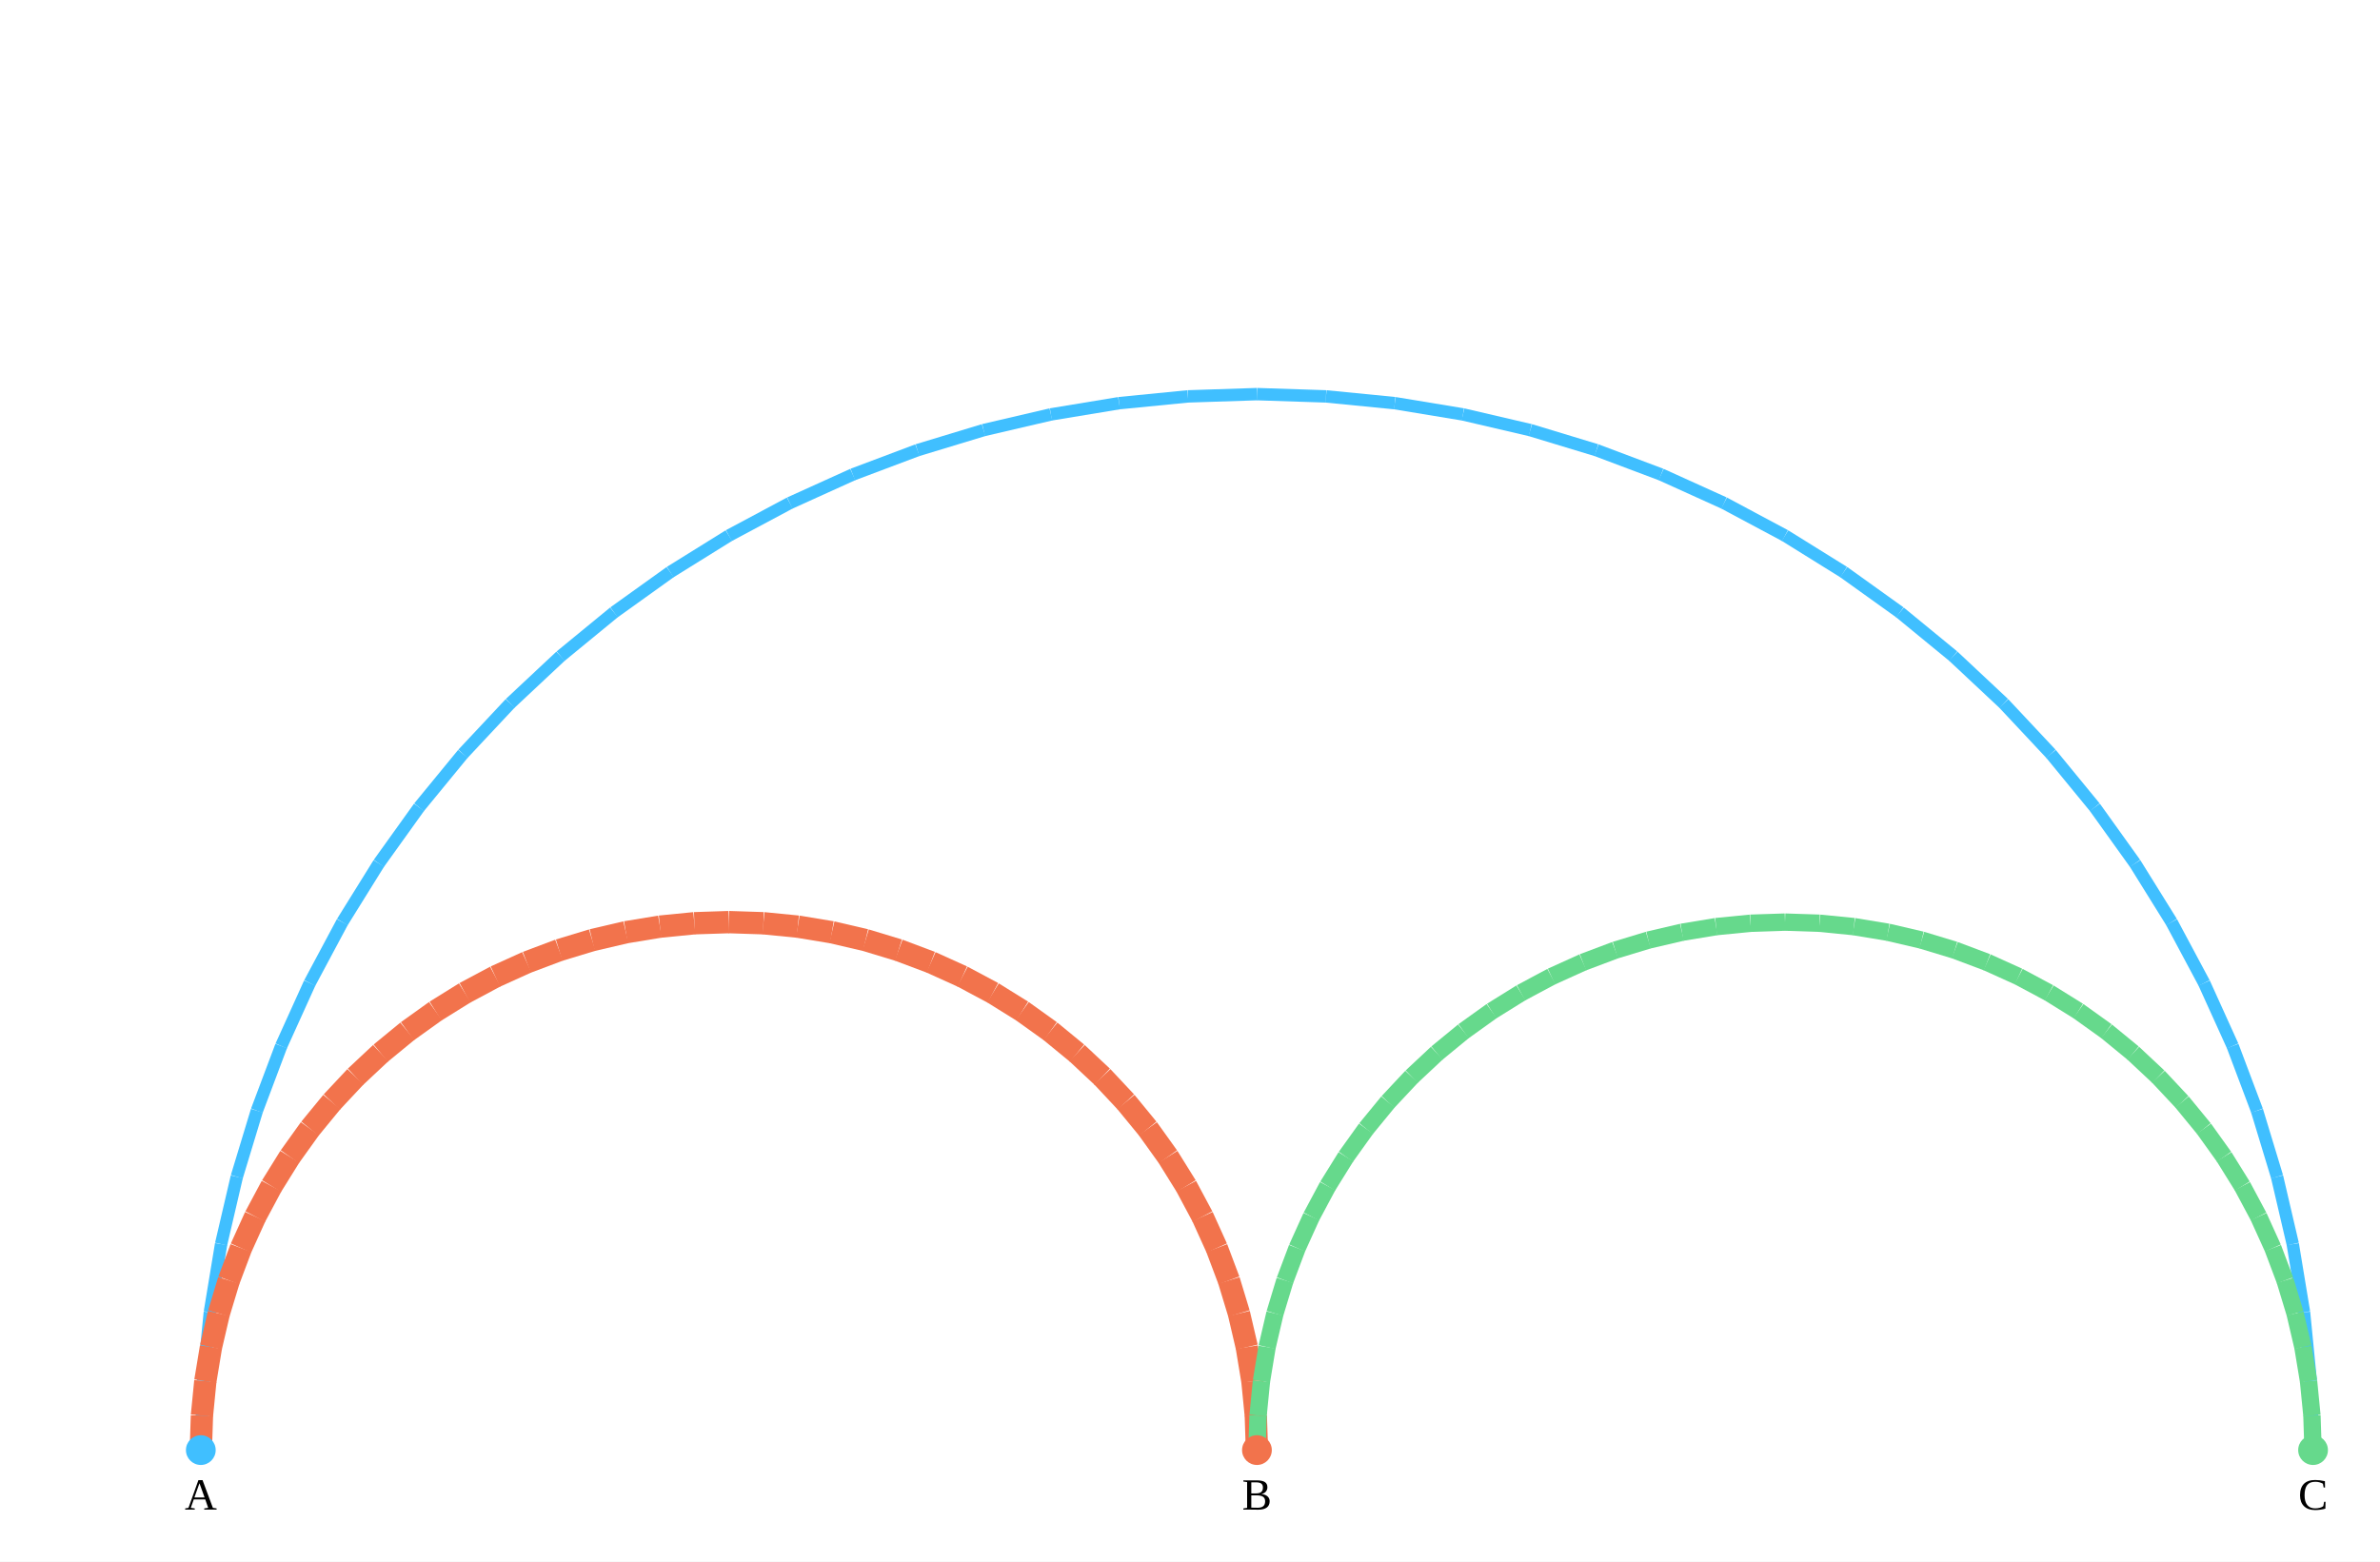
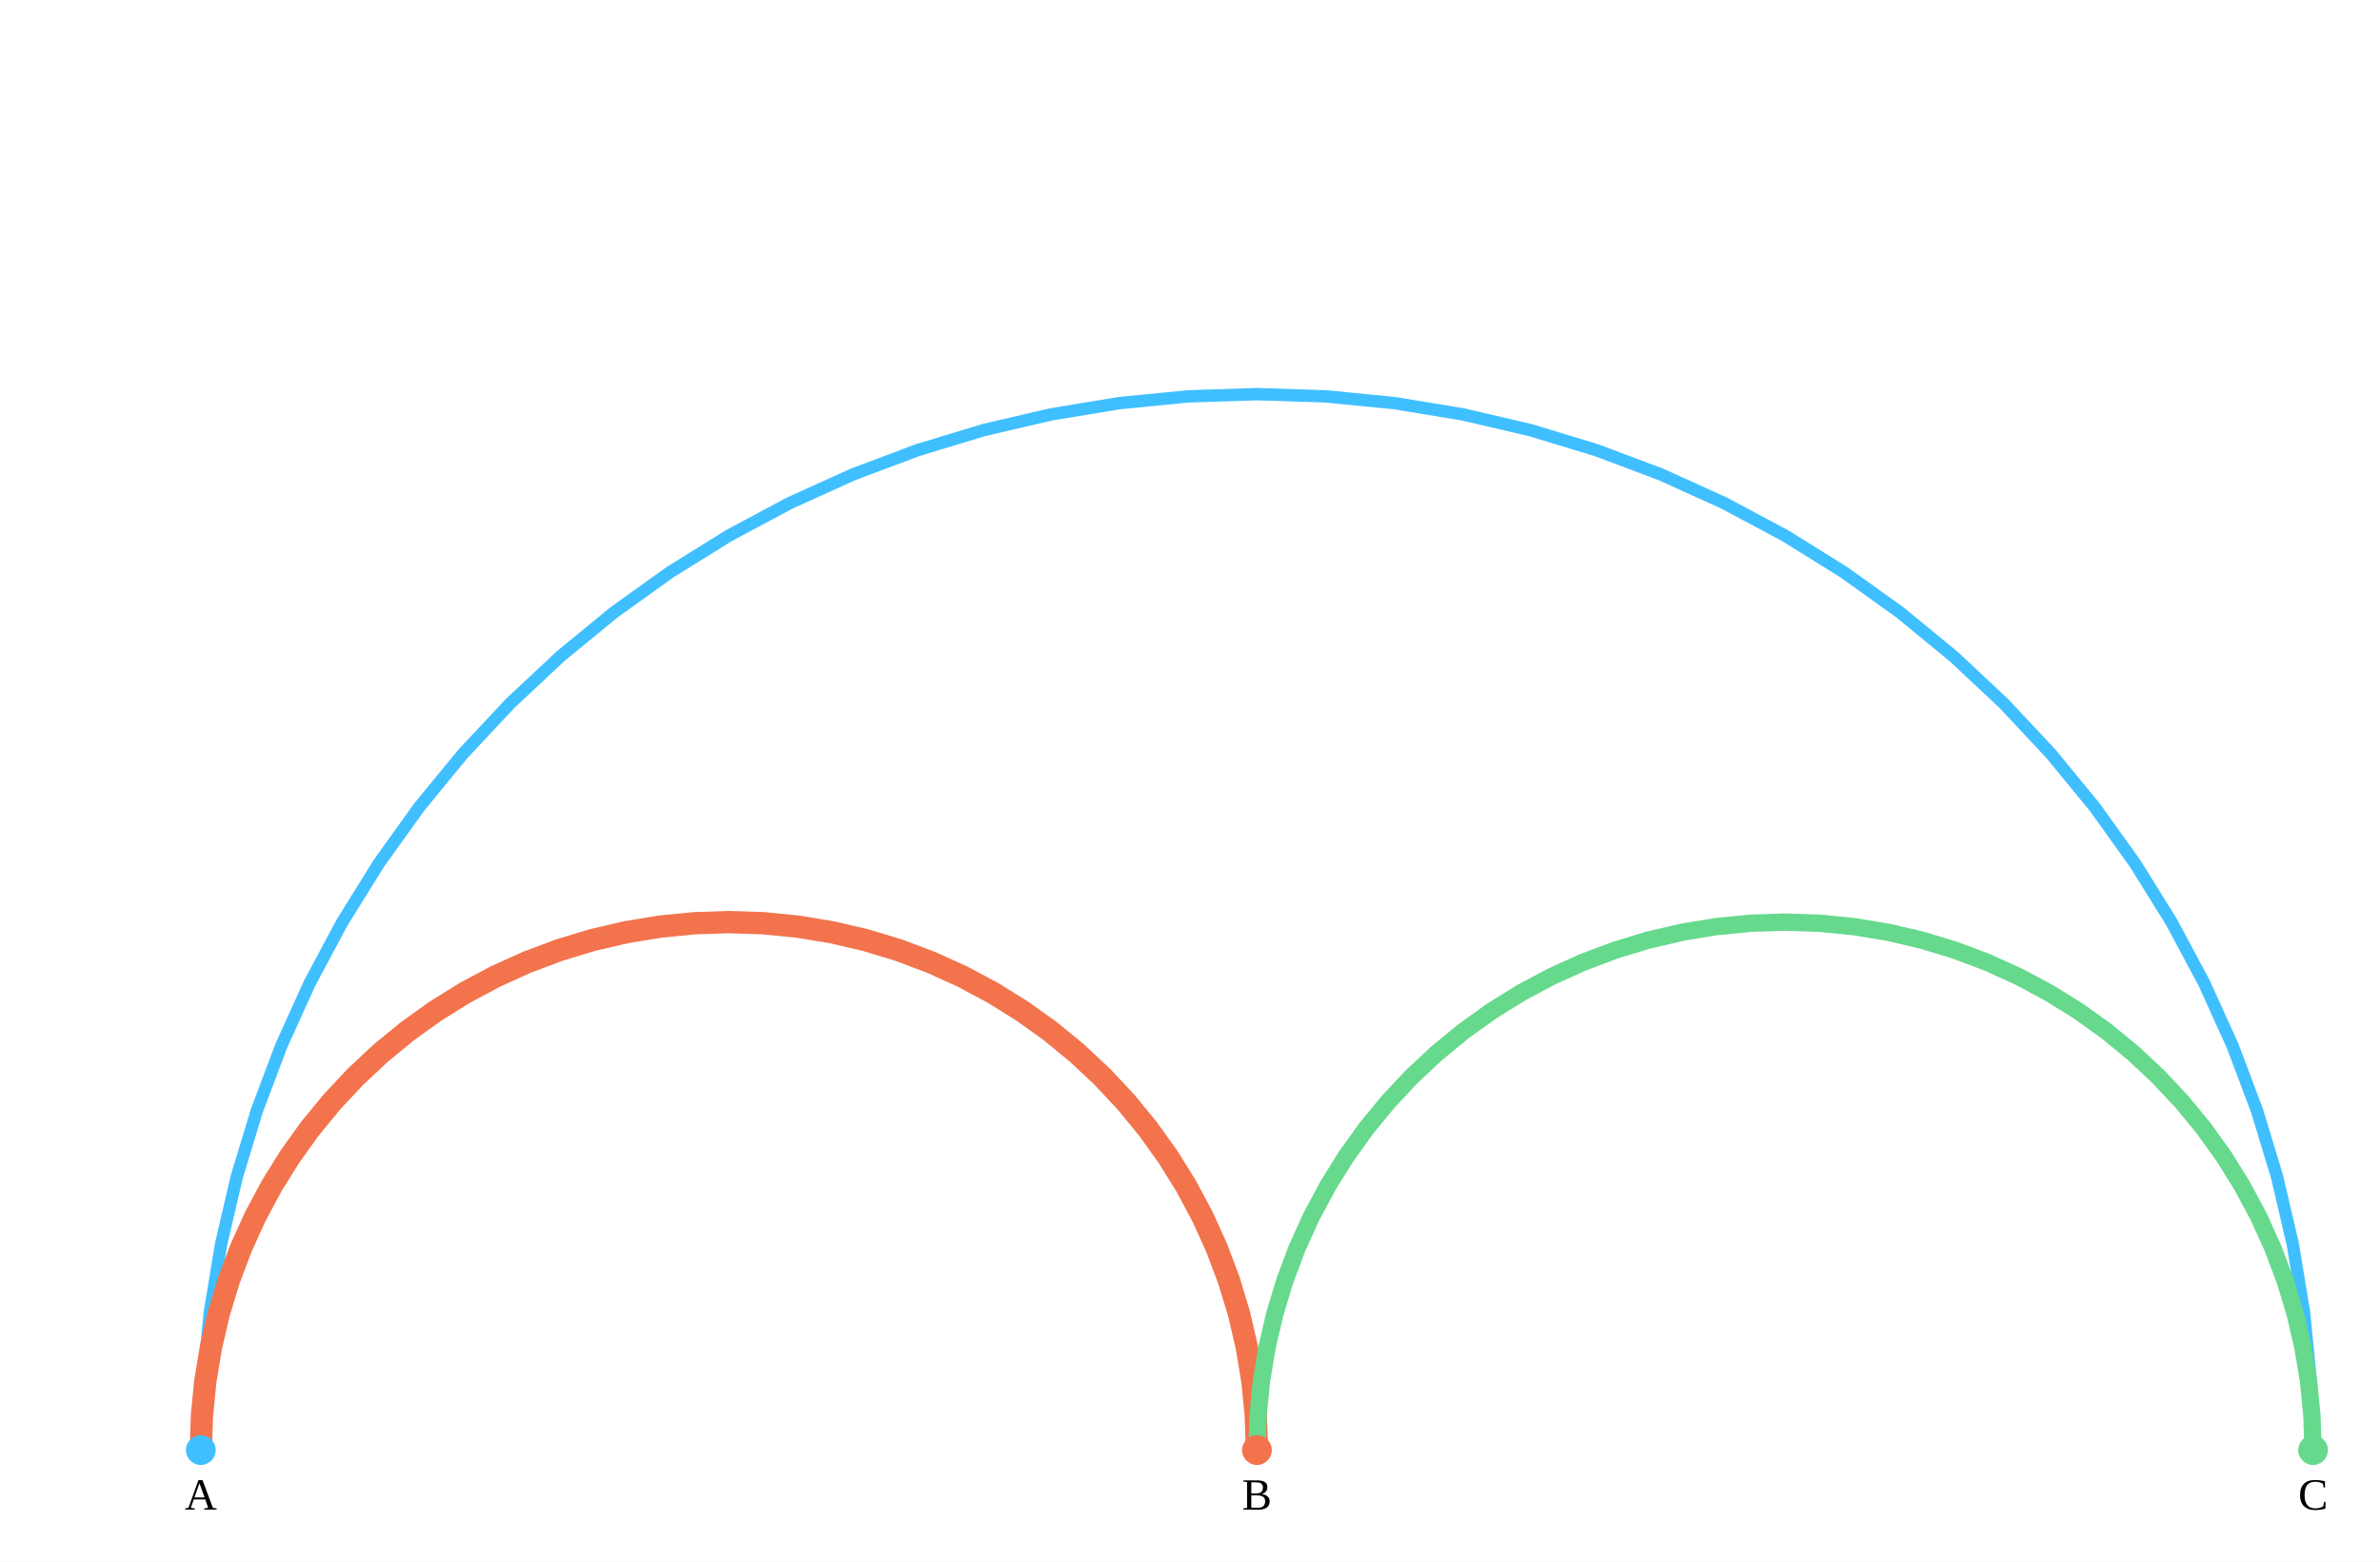
<svg xmlns="http://www.w3.org/2000/svg" width="640" height="420" viewBox="0 0 640 420">
  <rect width="100%" height="100%" fill="white" />
  <g data-moxi="plot" data-version="1">
    <g role="img" aria-label="A → C">
-       <line x1="54" y1="390" x2="54.608" y2="371.426" stroke="rgba(64,191,255,1)" stroke-width="3.333" data-mark="arc_diagram" />
-       <line x1="54.608" y1="371.426" x2="56.43" y2="352.931" stroke="rgba(64,191,255,1)" stroke-width="3.333" data-mark="arc_diagram" />
-       <line x1="56.43" y1="352.931" x2="59.457" y2="334.594" stroke="rgba(64,191,255,1)" stroke-width="3.333" data-mark="arc_diagram" />
-       <line x1="59.457" y1="334.594" x2="63.677" y2="316.495" stroke="rgba(64,191,255,1)" stroke-width="3.333" data-mark="arc_diagram" />
-       <line x1="63.677" y1="316.495" x2="69.072" y2="298.711" stroke="rgba(64,191,255,1)" stroke-width="3.333" data-mark="arc_diagram" />
-       <line x1="69.072" y1="298.711" x2="75.618" y2="281.318" stroke="rgba(64,191,255,1)" stroke-width="3.333" data-mark="arc_diagram" />
-       <line x1="75.618" y1="281.318" x2="83.288" y2="264.39" stroke="rgba(64,191,255,1)" stroke-width="3.333" data-mark="arc_diagram" />
-       <line x1="83.288" y1="264.39" x2="92.049" y2="248" stroke="rgba(64,191,255,1)" stroke-width="3.333" data-mark="arc_diagram" />
-       <line x1="92.049" y1="248" x2="101.863" y2="232.218" stroke="rgba(64,191,255,1)" stroke-width="3.333" data-mark="arc_diagram" />
-       <line x1="101.863" y1="232.218" x2="112.688" y2="217.112" stroke="rgba(64,191,255,1)" stroke-width="3.333" data-mark="arc_diagram" />
-       <line x1="112.688" y1="217.112" x2="124.477" y2="202.746" stroke="rgba(64,191,255,1)" stroke-width="3.333" data-mark="arc_diagram" />
-       <line x1="124.477" y1="202.746" x2="137.182" y2="189.182" stroke="rgba(64,191,255,1)" stroke-width="3.333" data-mark="arc_diagram" />
-       <line x1="137.182" y1="189.182" x2="150.746" y2="176.477" stroke="rgba(64,191,255,1)" stroke-width="3.333" data-mark="arc_diagram" />
-       <line x1="150.746" y1="176.477" x2="165.112" y2="164.688" stroke="rgba(64,191,255,1)" stroke-width="3.333" data-mark="arc_diagram" />
-       <line x1="165.112" y1="164.688" x2="180.218" y2="153.863" stroke="rgba(64,191,255,1)" stroke-width="3.333" data-mark="arc_diagram" />
-       <line x1="180.218" y1="153.863" x2="196" y2="144.049" stroke="rgba(64,191,255,1)" stroke-width="3.333" data-mark="arc_diagram" />
-       <line x1="196" y1="144.049" x2="212.39" y2="135.288" stroke="rgba(64,191,255,1)" stroke-width="3.333" data-mark="arc_diagram" />
-       <line x1="212.39" y1="135.288" x2="229.318" y2="127.618" stroke="rgba(64,191,255,1)" stroke-width="3.333" data-mark="arc_diagram" />
-       <line x1="229.318" y1="127.618" x2="246.711" y2="121.072" stroke="rgba(64,191,255,1)" stroke-width="3.333" data-mark="arc_diagram" />
-       <line x1="246.711" y1="121.072" x2="264.495" y2="115.677" stroke="rgba(64,191,255,1)" stroke-width="3.333" data-mark="arc_diagram" />
-       <line x1="264.495" y1="115.677" x2="282.594" y2="111.457" stroke="rgba(64,191,255,1)" stroke-width="3.333" data-mark="arc_diagram" />
-       <line x1="282.594" y1="111.457" x2="300.931" y2="108.43" stroke="rgba(64,191,255,1)" stroke-width="3.333" data-mark="arc_diagram" />
-       <line x1="300.931" y1="108.43" x2="319.426" y2="106.608" stroke="rgba(64,191,255,1)" stroke-width="3.333" data-mark="arc_diagram" />
-       <line x1="319.426" y1="106.608" x2="338" y2="106" stroke="rgba(64,191,255,1)" stroke-width="3.333" data-mark="arc_diagram" />
-       <line x1="338" y1="106" x2="356.574" y2="106.608" stroke="rgba(64,191,255,1)" stroke-width="3.333" data-mark="arc_diagram" />
-       <line x1="356.574" y1="106.608" x2="375.069" y2="108.43" stroke="rgba(64,191,255,1)" stroke-width="3.333" data-mark="arc_diagram" />
-       <line x1="375.069" y1="108.43" x2="393.406" y2="111.457" stroke="rgba(64,191,255,1)" stroke-width="3.333" data-mark="arc_diagram" />
-       <line x1="393.406" y1="111.457" x2="411.505" y2="115.677" stroke="rgba(64,191,255,1)" stroke-width="3.333" data-mark="arc_diagram" />
-       <line x1="411.505" y1="115.677" x2="429.289" y2="121.072" stroke="rgba(64,191,255,1)" stroke-width="3.333" data-mark="arc_diagram" />
-       <line x1="429.289" y1="121.072" x2="446.682" y2="127.618" stroke="rgba(64,191,255,1)" stroke-width="3.333" data-mark="arc_diagram" />
-       <line x1="446.682" y1="127.618" x2="463.61" y2="135.288" stroke="rgba(64,191,255,1)" stroke-width="3.333" data-mark="arc_diagram" />
-       <line x1="463.61" y1="135.288" x2="480" y2="144.049" stroke="rgba(64,191,255,1)" stroke-width="3.333" data-mark="arc_diagram" />
-       <line x1="480" y1="144.049" x2="495.782" y2="153.863" stroke="rgba(64,191,255,1)" stroke-width="3.333" data-mark="arc_diagram" />
-       <line x1="495.782" y1="153.863" x2="510.888" y2="164.688" stroke="rgba(64,191,255,1)" stroke-width="3.333" data-mark="arc_diagram" />
-       <line x1="510.888" y1="164.688" x2="525.254" y2="176.477" stroke="rgba(64,191,255,1)" stroke-width="3.333" data-mark="arc_diagram" />
-       <line x1="525.254" y1="176.477" x2="538.818" y2="189.182" stroke="rgba(64,191,255,1)" stroke-width="3.333" data-mark="arc_diagram" />
-       <line x1="538.818" y1="189.182" x2="551.523" y2="202.746" stroke="rgba(64,191,255,1)" stroke-width="3.333" data-mark="arc_diagram" />
-       <line x1="551.523" y1="202.746" x2="563.312" y2="217.112" stroke="rgba(64,191,255,1)" stroke-width="3.333" data-mark="arc_diagram" />
-       <line x1="563.312" y1="217.112" x2="574.137" y2="232.218" stroke="rgba(64,191,255,1)" stroke-width="3.333" data-mark="arc_diagram" />
-       <line x1="574.137" y1="232.218" x2="583.951" y2="248" stroke="rgba(64,191,255,1)" stroke-width="3.333" data-mark="arc_diagram" />
-       <line x1="583.951" y1="248" x2="592.712" y2="264.39" stroke="rgba(64,191,255,1)" stroke-width="3.333" data-mark="arc_diagram" />
-       <line x1="592.712" y1="264.39" x2="600.382" y2="281.318" stroke="rgba(64,191,255,1)" stroke-width="3.333" data-mark="arc_diagram" />
-       <line x1="600.382" y1="281.318" x2="606.928" y2="298.711" stroke="rgba(64,191,255,1)" stroke-width="3.333" data-mark="arc_diagram" />
-       <line x1="606.928" y1="298.711" x2="612.323" y2="316.495" stroke="rgba(64,191,255,1)" stroke-width="3.333" data-mark="arc_diagram" />
-       <line x1="612.323" y1="316.495" x2="616.543" y2="334.594" stroke="rgba(64,191,255,1)" stroke-width="3.333" data-mark="arc_diagram" />
-       <line x1="616.543" y1="334.594" x2="619.57" y2="352.931" stroke="rgba(64,191,255,1)" stroke-width="3.333" data-mark="arc_diagram" />
-       <line x1="619.57" y1="352.931" x2="621.392" y2="371.426" stroke="rgba(64,191,255,1)" stroke-width="3.333" data-mark="arc_diagram" />
-       <line x1="621.392" y1="371.426" x2="622" y2="390" stroke="rgba(64,191,255,1)" stroke-width="3.333" data-mark="arc_diagram" />
+       <polyline points="54,390 54.608,371.426 56.43,352.931 59.457,334.594 63.677,316.495 69.072,298.711 75.618,281.318 83.288,264.39 92.049,248 101.863,232.218 112.688,217.112 124.477,202.746 137.182,189.182 150.746,176.477 165.112,164.688 180.218,153.863 196,144.049 212.39,135.288 229.318,127.618 246.711,121.072 264.495,115.677 282.594,111.457 300.931,108.43 319.426,106.608 338,106 356.574,106.608 375.069,108.43 393.406,111.457 411.505,115.677 429.289,121.072 446.682,127.618 463.61,135.288 480,144.049 495.782,153.863 510.888,164.688 525.254,176.477 538.818,189.182 551.523,202.746 563.312,217.112 574.137,232.218 583.951,248 592.712,264.39 600.382,281.318 606.928,298.711 612.323,316.495 616.543,334.594 619.57,352.931 621.392,371.426 622,390" fill="none" stroke="rgba(64,191,255,1)" stroke-width="3.333" data-mark="arc_diagram" />
    </g>
    <g role="img" aria-label="B → A">
-       <line x1="54" y1="390" x2="54.304" y2="380.713" stroke="rgba(242,115,76,1)" stroke-width="6" data-mark="arc_diagram" />
-       <line x1="54.304" y1="380.713" x2="55.215" y2="371.465" stroke="rgba(242,115,76,1)" stroke-width="6" data-mark="arc_diagram" />
-       <line x1="55.215" y1="371.465" x2="56.728" y2="362.297" stroke="rgba(242,115,76,1)" stroke-width="6" data-mark="arc_diagram" />
-       <line x1="56.728" y1="362.297" x2="58.839" y2="353.248" stroke="rgba(242,115,76,1)" stroke-width="6" data-mark="arc_diagram" />
-       <line x1="58.839" y1="353.248" x2="61.536" y2="344.356" stroke="rgba(242,115,76,1)" stroke-width="6" data-mark="arc_diagram" />
-       <line x1="61.536" y1="344.356" x2="64.809" y2="335.659" stroke="rgba(242,115,76,1)" stroke-width="6" data-mark="arc_diagram" />
-       <line x1="64.809" y1="335.659" x2="68.644" y2="327.195" stroke="rgba(242,115,76,1)" stroke-width="6" data-mark="arc_diagram" />
-       <line x1="68.644" y1="327.195" x2="73.024" y2="319" stroke="rgba(242,115,76,1)" stroke-width="6" data-mark="arc_diagram" />
-       <line x1="73.024" y1="319" x2="77.931" y2="311.109" stroke="rgba(242,115,76,1)" stroke-width="6" data-mark="arc_diagram" />
-       <line x1="77.931" y1="311.109" x2="83.344" y2="303.556" stroke="rgba(242,115,76,1)" stroke-width="6" data-mark="arc_diagram" />
-       <line x1="83.344" y1="303.556" x2="89.239" y2="296.373" stroke="rgba(242,115,76,1)" stroke-width="6" data-mark="arc_diagram" />
-       <line x1="89.239" y1="296.373" x2="95.591" y2="289.591" stroke="rgba(242,115,76,1)" stroke-width="6" data-mark="arc_diagram" />
-       <line x1="95.591" y1="289.591" x2="102.373" y2="283.239" stroke="rgba(242,115,76,1)" stroke-width="6" data-mark="arc_diagram" />
-       <line x1="102.373" y1="283.239" x2="109.556" y2="277.344" stroke="rgba(242,115,76,1)" stroke-width="6" data-mark="arc_diagram" />
-       <line x1="109.556" y1="277.344" x2="117.109" y2="271.931" stroke="rgba(242,115,76,1)" stroke-width="6" data-mark="arc_diagram" />
-       <line x1="117.109" y1="271.931" x2="125" y2="267.024" stroke="rgba(242,115,76,1)" stroke-width="6" data-mark="arc_diagram" />
-       <line x1="125" y1="267.024" x2="133.195" y2="262.644" stroke="rgba(242,115,76,1)" stroke-width="6" data-mark="arc_diagram" />
-       <line x1="133.195" y1="262.644" x2="141.659" y2="258.809" stroke="rgba(242,115,76,1)" stroke-width="6" data-mark="arc_diagram" />
-       <line x1="141.659" y1="258.809" x2="150.356" y2="255.536" stroke="rgba(242,115,76,1)" stroke-width="6" data-mark="arc_diagram" />
-       <line x1="150.356" y1="255.536" x2="159.248" y2="252.839" stroke="rgba(242,115,76,1)" stroke-width="6" data-mark="arc_diagram" />
-       <line x1="159.248" y1="252.839" x2="168.297" y2="250.728" stroke="rgba(242,115,76,1)" stroke-width="6" data-mark="arc_diagram" />
-       <line x1="168.297" y1="250.728" x2="177.465" y2="249.215" stroke="rgba(242,115,76,1)" stroke-width="6" data-mark="arc_diagram" />
-       <line x1="177.465" y1="249.215" x2="186.713" y2="248.304" stroke="rgba(242,115,76,1)" stroke-width="6" data-mark="arc_diagram" />
-       <line x1="186.713" y1="248.304" x2="196" y2="248" stroke="rgba(242,115,76,1)" stroke-width="6" data-mark="arc_diagram" />
-       <line x1="196" y1="248" x2="205.287" y2="248.304" stroke="rgba(242,115,76,1)" stroke-width="6" data-mark="arc_diagram" />
-       <line x1="205.287" y1="248.304" x2="214.535" y2="249.215" stroke="rgba(242,115,76,1)" stroke-width="6" data-mark="arc_diagram" />
-       <line x1="214.535" y1="249.215" x2="223.703" y2="250.728" stroke="rgba(242,115,76,1)" stroke-width="6" data-mark="arc_diagram" />
-       <line x1="223.703" y1="250.728" x2="232.752" y2="252.839" stroke="rgba(242,115,76,1)" stroke-width="6" data-mark="arc_diagram" />
-       <line x1="232.752" y1="252.839" x2="241.644" y2="255.536" stroke="rgba(242,115,76,1)" stroke-width="6" data-mark="arc_diagram" />
-       <line x1="241.644" y1="255.536" x2="250.341" y2="258.809" stroke="rgba(242,115,76,1)" stroke-width="6" data-mark="arc_diagram" />
-       <line x1="250.341" y1="258.809" x2="258.805" y2="262.644" stroke="rgba(242,115,76,1)" stroke-width="6" data-mark="arc_diagram" />
-       <line x1="258.805" y1="262.644" x2="267" y2="267.024" stroke="rgba(242,115,76,1)" stroke-width="6" data-mark="arc_diagram" />
-       <line x1="267" y1="267.024" x2="274.891" y2="271.931" stroke="rgba(242,115,76,1)" stroke-width="6" data-mark="arc_diagram" />
-       <line x1="274.891" y1="271.931" x2="282.444" y2="277.344" stroke="rgba(242,115,76,1)" stroke-width="6" data-mark="arc_diagram" />
-       <line x1="282.444" y1="277.344" x2="289.627" y2="283.239" stroke="rgba(242,115,76,1)" stroke-width="6" data-mark="arc_diagram" />
-       <line x1="289.627" y1="283.239" x2="296.409" y2="289.591" stroke="rgba(242,115,76,1)" stroke-width="6" data-mark="arc_diagram" />
-       <line x1="296.409" y1="289.591" x2="302.761" y2="296.373" stroke="rgba(242,115,76,1)" stroke-width="6" data-mark="arc_diagram" />
-       <line x1="302.761" y1="296.373" x2="308.656" y2="303.556" stroke="rgba(242,115,76,1)" stroke-width="6" data-mark="arc_diagram" />
-       <line x1="308.656" y1="303.556" x2="314.069" y2="311.109" stroke="rgba(242,115,76,1)" stroke-width="6" data-mark="arc_diagram" />
-       <line x1="314.069" y1="311.109" x2="318.976" y2="319" stroke="rgba(242,115,76,1)" stroke-width="6" data-mark="arc_diagram" />
-       <line x1="318.976" y1="319" x2="323.356" y2="327.195" stroke="rgba(242,115,76,1)" stroke-width="6" data-mark="arc_diagram" />
-       <line x1="323.356" y1="327.195" x2="327.191" y2="335.659" stroke="rgba(242,115,76,1)" stroke-width="6" data-mark="arc_diagram" />
-       <line x1="327.191" y1="335.659" x2="330.464" y2="344.356" stroke="rgba(242,115,76,1)" stroke-width="6" data-mark="arc_diagram" />
-       <line x1="330.464" y1="344.356" x2="333.161" y2="353.248" stroke="rgba(242,115,76,1)" stroke-width="6" data-mark="arc_diagram" />
-       <line x1="333.161" y1="353.248" x2="335.272" y2="362.297" stroke="rgba(242,115,76,1)" stroke-width="6" data-mark="arc_diagram" />
-       <line x1="335.272" y1="362.297" x2="336.785" y2="371.465" stroke="rgba(242,115,76,1)" stroke-width="6" data-mark="arc_diagram" />
-       <line x1="336.785" y1="371.465" x2="337.696" y2="380.713" stroke="rgba(242,115,76,1)" stroke-width="6" data-mark="arc_diagram" />
-       <line x1="337.696" y1="380.713" x2="338" y2="390" stroke="rgba(242,115,76,1)" stroke-width="6" data-mark="arc_diagram" />
+       <polyline points="54,390 54.304,380.713 55.215,371.465 56.728,362.297 58.839,353.248 61.536,344.356 64.809,335.659 68.644,327.195 73.024,319 77.931,311.109 83.344,303.556 89.239,296.373 95.591,289.591 102.373,283.239 109.556,277.344 117.109,271.931 125,267.024 133.195,262.644 141.659,258.809 150.356,255.536 159.248,252.839 168.297,250.728 177.465,249.215 186.713,248.304 196,248 205.287,248.304 214.535,249.215 223.703,250.728 232.752,252.839 241.644,255.536 250.341,258.809 258.805,262.644 267,267.024 274.891,271.931 282.444,277.344 289.627,283.239 296.409,289.591 302.761,296.373 308.656,303.556 314.069,311.109 318.976,319 323.356,327.195 327.191,335.659 330.464,344.356 333.161,353.248 335.272,362.297 336.785,371.465 337.696,380.713 338,390" fill="none" stroke="rgba(242,115,76,1)" stroke-width="6" data-mark="arc_diagram" />
    </g>
    <g role="img" aria-label="C → B">
-       <line x1="338" y1="390" x2="338.304" y2="380.713" stroke="rgba(102,217,140,1)" stroke-width="4.667" data-mark="arc_diagram" />
-       <line x1="338.304" y1="380.713" x2="339.215" y2="371.465" stroke="rgba(102,217,140,1)" stroke-width="4.667" data-mark="arc_diagram" />
-       <line x1="339.215" y1="371.465" x2="340.728" y2="362.297" stroke="rgba(102,217,140,1)" stroke-width="4.667" data-mark="arc_diagram" />
-       <line x1="340.728" y1="362.297" x2="342.839" y2="353.248" stroke="rgba(102,217,140,1)" stroke-width="4.667" data-mark="arc_diagram" />
-       <line x1="342.839" y1="353.248" x2="345.536" y2="344.356" stroke="rgba(102,217,140,1)" stroke-width="4.667" data-mark="arc_diagram" />
-       <line x1="345.536" y1="344.356" x2="348.809" y2="335.659" stroke="rgba(102,217,140,1)" stroke-width="4.667" data-mark="arc_diagram" />
-       <line x1="348.809" y1="335.659" x2="352.644" y2="327.195" stroke="rgba(102,217,140,1)" stroke-width="4.667" data-mark="arc_diagram" />
-       <line x1="352.644" y1="327.195" x2="357.024" y2="319" stroke="rgba(102,217,140,1)" stroke-width="4.667" data-mark="arc_diagram" />
-       <line x1="357.024" y1="319" x2="361.931" y2="311.109" stroke="rgba(102,217,140,1)" stroke-width="4.667" data-mark="arc_diagram" />
-       <line x1="361.931" y1="311.109" x2="367.344" y2="303.556" stroke="rgba(102,217,140,1)" stroke-width="4.667" data-mark="arc_diagram" />
-       <line x1="367.344" y1="303.556" x2="373.239" y2="296.373" stroke="rgba(102,217,140,1)" stroke-width="4.667" data-mark="arc_diagram" />
-       <line x1="373.239" y1="296.373" x2="379.591" y2="289.591" stroke="rgba(102,217,140,1)" stroke-width="4.667" data-mark="arc_diagram" />
-       <line x1="379.591" y1="289.591" x2="386.373" y2="283.239" stroke="rgba(102,217,140,1)" stroke-width="4.667" data-mark="arc_diagram" />
-       <line x1="386.373" y1="283.239" x2="393.556" y2="277.344" stroke="rgba(102,217,140,1)" stroke-width="4.667" data-mark="arc_diagram" />
-       <line x1="393.556" y1="277.344" x2="401.109" y2="271.931" stroke="rgba(102,217,140,1)" stroke-width="4.667" data-mark="arc_diagram" />
-       <line x1="401.109" y1="271.931" x2="409" y2="267.024" stroke="rgba(102,217,140,1)" stroke-width="4.667" data-mark="arc_diagram" />
-       <line x1="409" y1="267.024" x2="417.195" y2="262.644" stroke="rgba(102,217,140,1)" stroke-width="4.667" data-mark="arc_diagram" />
-       <line x1="417.195" y1="262.644" x2="425.659" y2="258.809" stroke="rgba(102,217,140,1)" stroke-width="4.667" data-mark="arc_diagram" />
-       <line x1="425.659" y1="258.809" x2="434.356" y2="255.536" stroke="rgba(102,217,140,1)" stroke-width="4.667" data-mark="arc_diagram" />
-       <line x1="434.356" y1="255.536" x2="443.248" y2="252.839" stroke="rgba(102,217,140,1)" stroke-width="4.667" data-mark="arc_diagram" />
-       <line x1="443.248" y1="252.839" x2="452.297" y2="250.728" stroke="rgba(102,217,140,1)" stroke-width="4.667" data-mark="arc_diagram" />
-       <line x1="452.297" y1="250.728" x2="461.465" y2="249.215" stroke="rgba(102,217,140,1)" stroke-width="4.667" data-mark="arc_diagram" />
-       <line x1="461.465" y1="249.215" x2="470.713" y2="248.304" stroke="rgba(102,217,140,1)" stroke-width="4.667" data-mark="arc_diagram" />
-       <line x1="470.713" y1="248.304" x2="480" y2="248" stroke="rgba(102,217,140,1)" stroke-width="4.667" data-mark="arc_diagram" />
-       <line x1="480" y1="248" x2="489.287" y2="248.304" stroke="rgba(102,217,140,1)" stroke-width="4.667" data-mark="arc_diagram" />
-       <line x1="489.287" y1="248.304" x2="498.535" y2="249.215" stroke="rgba(102,217,140,1)" stroke-width="4.667" data-mark="arc_diagram" />
-       <line x1="498.535" y1="249.215" x2="507.703" y2="250.728" stroke="rgba(102,217,140,1)" stroke-width="4.667" data-mark="arc_diagram" />
-       <line x1="507.703" y1="250.728" x2="516.752" y2="252.839" stroke="rgba(102,217,140,1)" stroke-width="4.667" data-mark="arc_diagram" />
-       <line x1="516.752" y1="252.839" x2="525.644" y2="255.536" stroke="rgba(102,217,140,1)" stroke-width="4.667" data-mark="arc_diagram" />
-       <line x1="525.644" y1="255.536" x2="534.341" y2="258.809" stroke="rgba(102,217,140,1)" stroke-width="4.667" data-mark="arc_diagram" />
-       <line x1="534.341" y1="258.809" x2="542.805" y2="262.644" stroke="rgba(102,217,140,1)" stroke-width="4.667" data-mark="arc_diagram" />
-       <line x1="542.805" y1="262.644" x2="551" y2="267.024" stroke="rgba(102,217,140,1)" stroke-width="4.667" data-mark="arc_diagram" />
-       <line x1="551" y1="267.024" x2="558.891" y2="271.931" stroke="rgba(102,217,140,1)" stroke-width="4.667" data-mark="arc_diagram" />
-       <line x1="558.891" y1="271.931" x2="566.444" y2="277.344" stroke="rgba(102,217,140,1)" stroke-width="4.667" data-mark="arc_diagram" />
-       <line x1="566.444" y1="277.344" x2="573.627" y2="283.239" stroke="rgba(102,217,140,1)" stroke-width="4.667" data-mark="arc_diagram" />
-       <line x1="573.627" y1="283.239" x2="580.409" y2="289.591" stroke="rgba(102,217,140,1)" stroke-width="4.667" data-mark="arc_diagram" />
-       <line x1="580.409" y1="289.591" x2="586.761" y2="296.373" stroke="rgba(102,217,140,1)" stroke-width="4.667" data-mark="arc_diagram" />
-       <line x1="586.761" y1="296.373" x2="592.656" y2="303.556" stroke="rgba(102,217,140,1)" stroke-width="4.667" data-mark="arc_diagram" />
-       <line x1="592.656" y1="303.556" x2="598.069" y2="311.109" stroke="rgba(102,217,140,1)" stroke-width="4.667" data-mark="arc_diagram" />
-       <line x1="598.069" y1="311.109" x2="602.976" y2="319" stroke="rgba(102,217,140,1)" stroke-width="4.667" data-mark="arc_diagram" />
-       <line x1="602.976" y1="319" x2="607.356" y2="327.195" stroke="rgba(102,217,140,1)" stroke-width="4.667" data-mark="arc_diagram" />
-       <line x1="607.356" y1="327.195" x2="611.191" y2="335.659" stroke="rgba(102,217,140,1)" stroke-width="4.667" data-mark="arc_diagram" />
-       <line x1="611.191" y1="335.659" x2="614.464" y2="344.356" stroke="rgba(102,217,140,1)" stroke-width="4.667" data-mark="arc_diagram" />
-       <line x1="614.464" y1="344.356" x2="617.161" y2="353.248" stroke="rgba(102,217,140,1)" stroke-width="4.667" data-mark="arc_diagram" />
-       <line x1="617.161" y1="353.248" x2="619.272" y2="362.297" stroke="rgba(102,217,140,1)" stroke-width="4.667" data-mark="arc_diagram" />
-       <line x1="619.272" y1="362.297" x2="620.785" y2="371.465" stroke="rgba(102,217,140,1)" stroke-width="4.667" data-mark="arc_diagram" />
-       <line x1="620.785" y1="371.465" x2="621.696" y2="380.713" stroke="rgba(102,217,140,1)" stroke-width="4.667" data-mark="arc_diagram" />
-       <line x1="621.696" y1="380.713" x2="622" y2="390" stroke="rgba(102,217,140,1)" stroke-width="4.667" data-mark="arc_diagram" />
+       <polyline points="338,390 338.304,380.713 339.215,371.465 340.728,362.297 342.839,353.248 345.536,344.356 348.809,335.659 352.644,327.195 357.024,319 361.931,311.109 367.344,303.556 373.239,296.373 379.591,289.591 386.373,283.239 393.556,277.344 401.109,271.931 409,267.024 417.195,262.644 425.659,258.809 434.356,255.536 443.248,252.839 452.297,250.728 461.465,249.215 470.713,248.304 480,248 489.287,248.304 498.535,249.215 507.703,250.728 516.752,252.839 525.644,255.536 534.341,258.809 542.805,262.644 551,267.024 558.891,271.931 566.444,277.344 573.627,283.239 580.409,289.591 586.761,296.373 592.656,303.556 598.069,311.109 602.976,319 607.356,327.195 611.191,335.659 614.464,344.356 617.161,353.248 619.272,362.297 620.785,371.465 621.696,380.713 622,390" fill="none" stroke="rgba(102,217,140,1)" stroke-width="4.667" data-mark="arc_diagram" />
    </g>
    <g role="img" aria-label="A">
      <circle cx="54" cy="390" r="4" fill="rgba(64,191,255,1)" data-mark="arc_diagram" />
      <text x="54" y="406" text-anchor="middle">A</text>
    </g>
    <g role="img" aria-label="B">
      <circle cx="338" cy="390" r="4" fill="rgba(242,115,76,1)" data-mark="arc_diagram" />
      <text x="338" y="406" text-anchor="middle">B</text>
    </g>
    <g role="img" aria-label="C">
      <circle cx="622" cy="390" r="4" fill="rgba(102,217,140,1)" data-mark="arc_diagram" />
      <text x="622" y="406" text-anchor="middle">C</text>
    </g>
  </g>
</svg>
